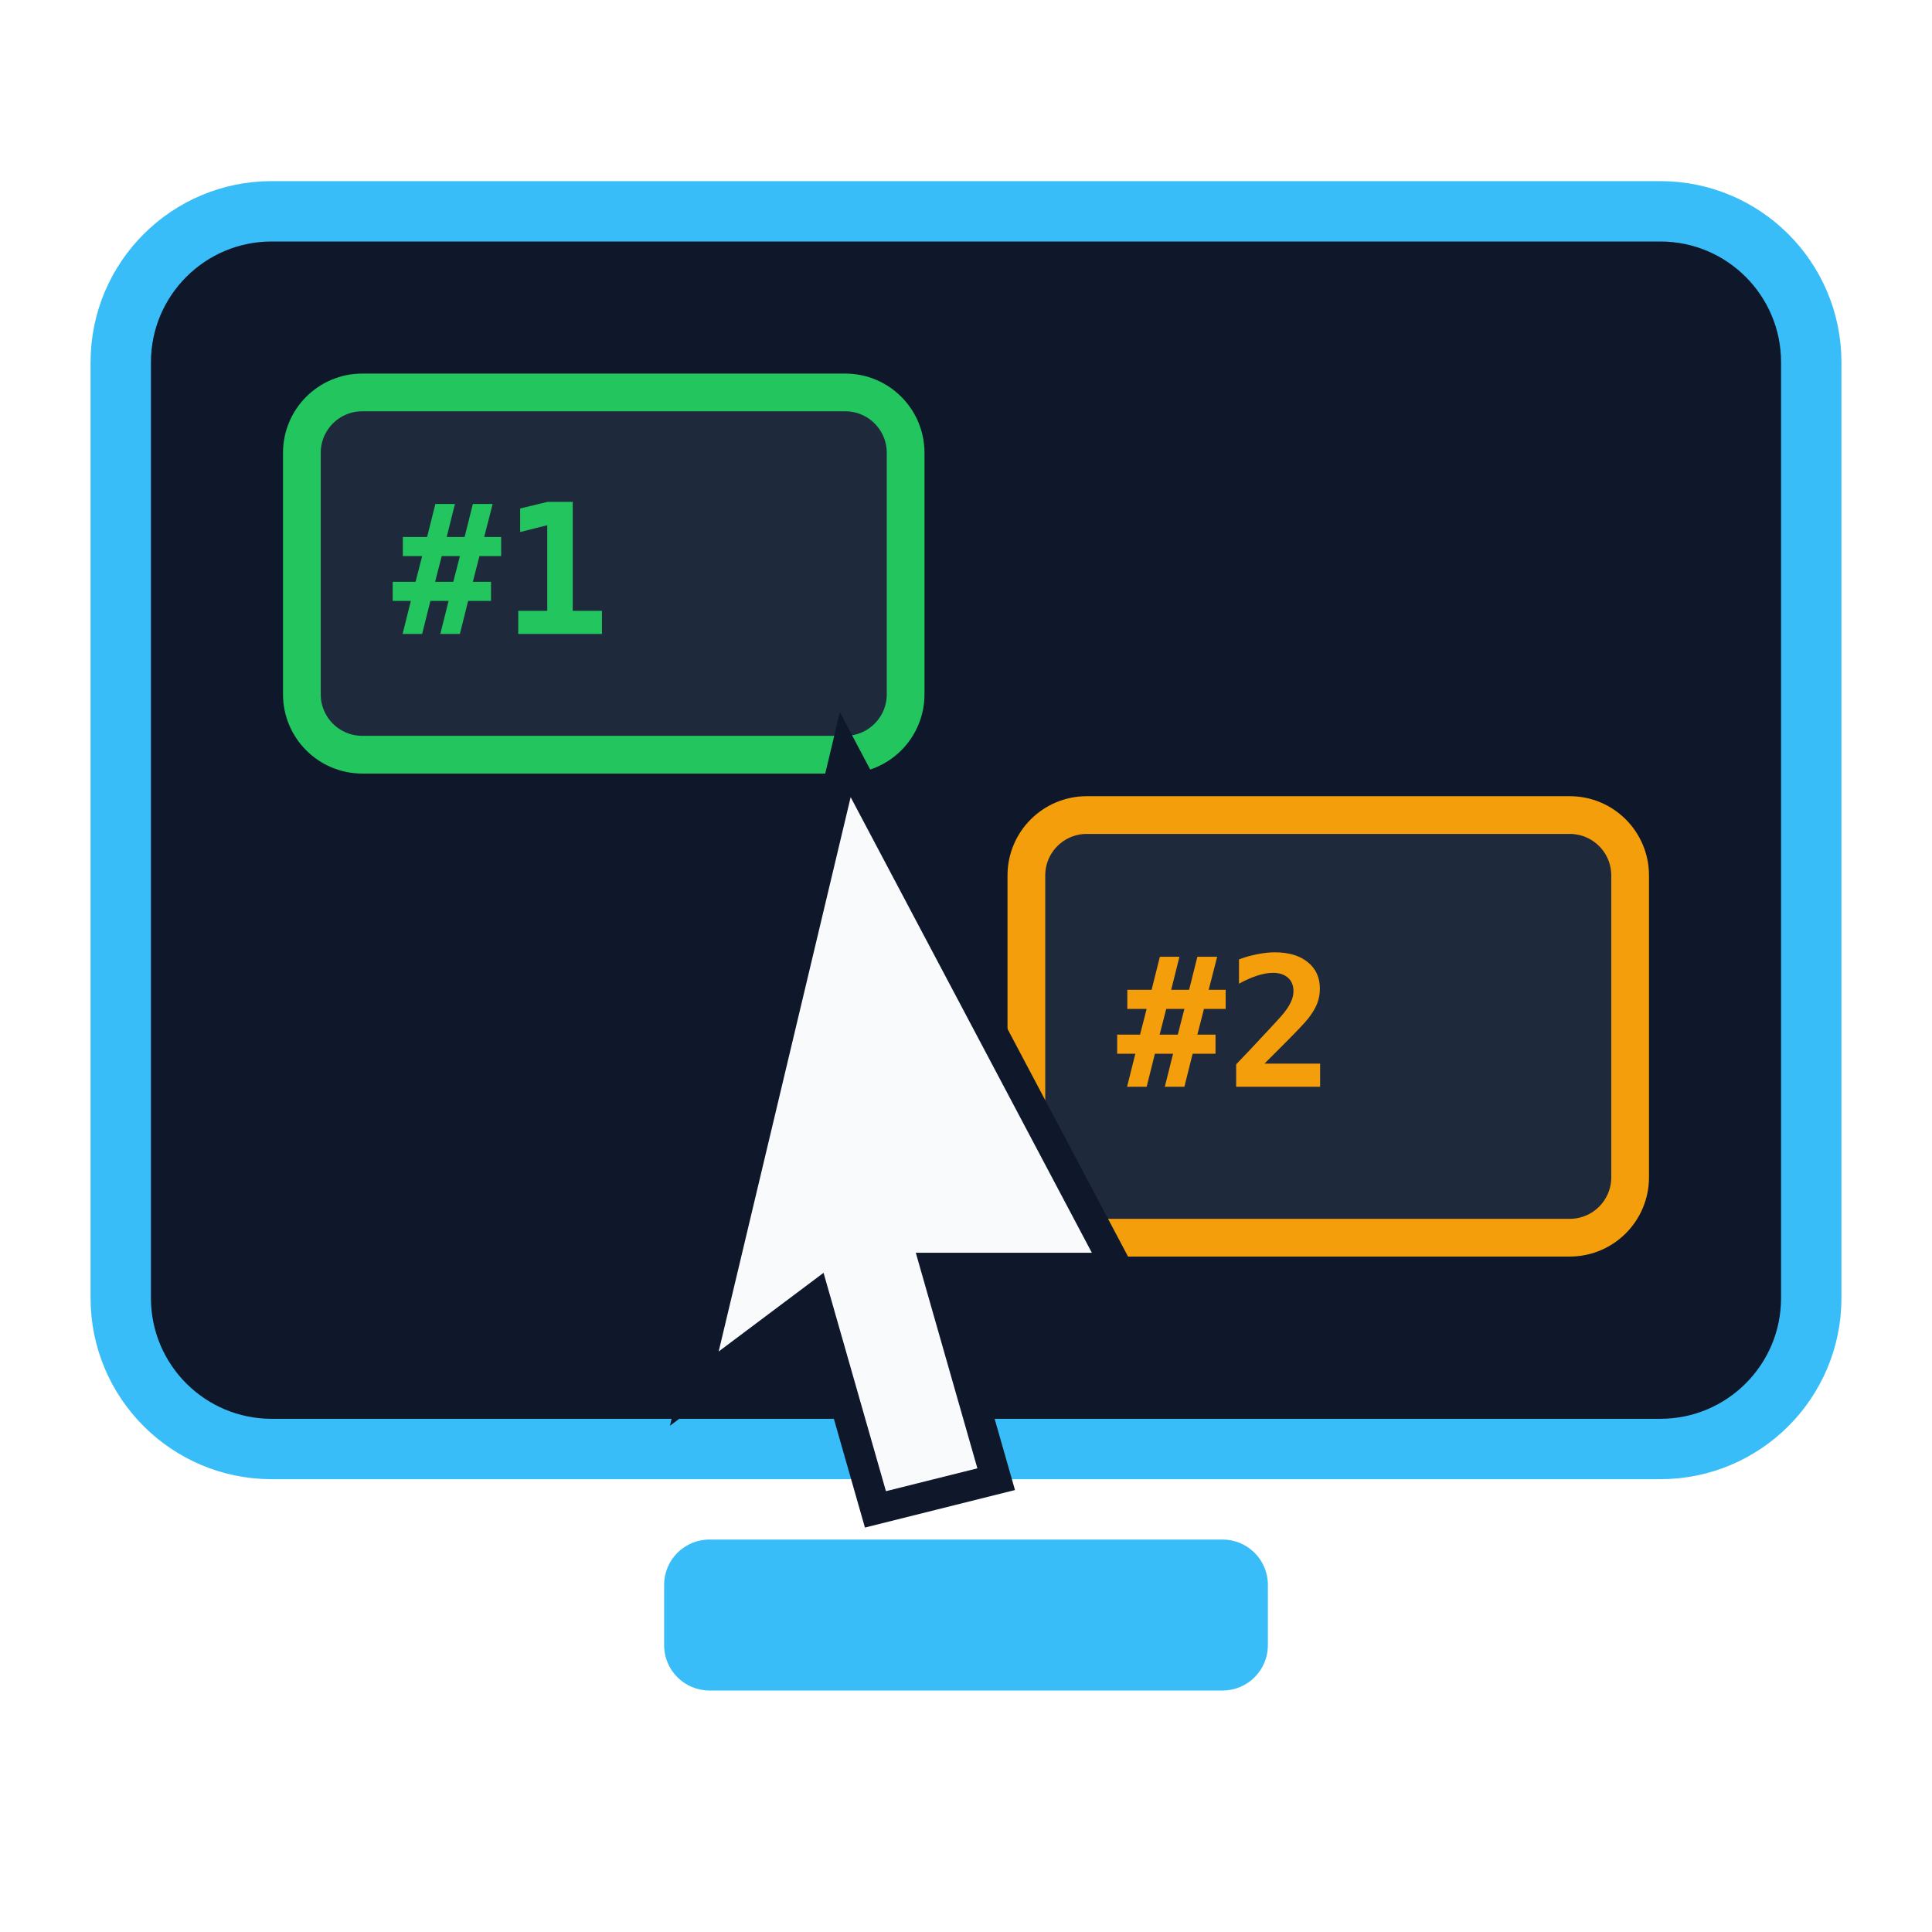
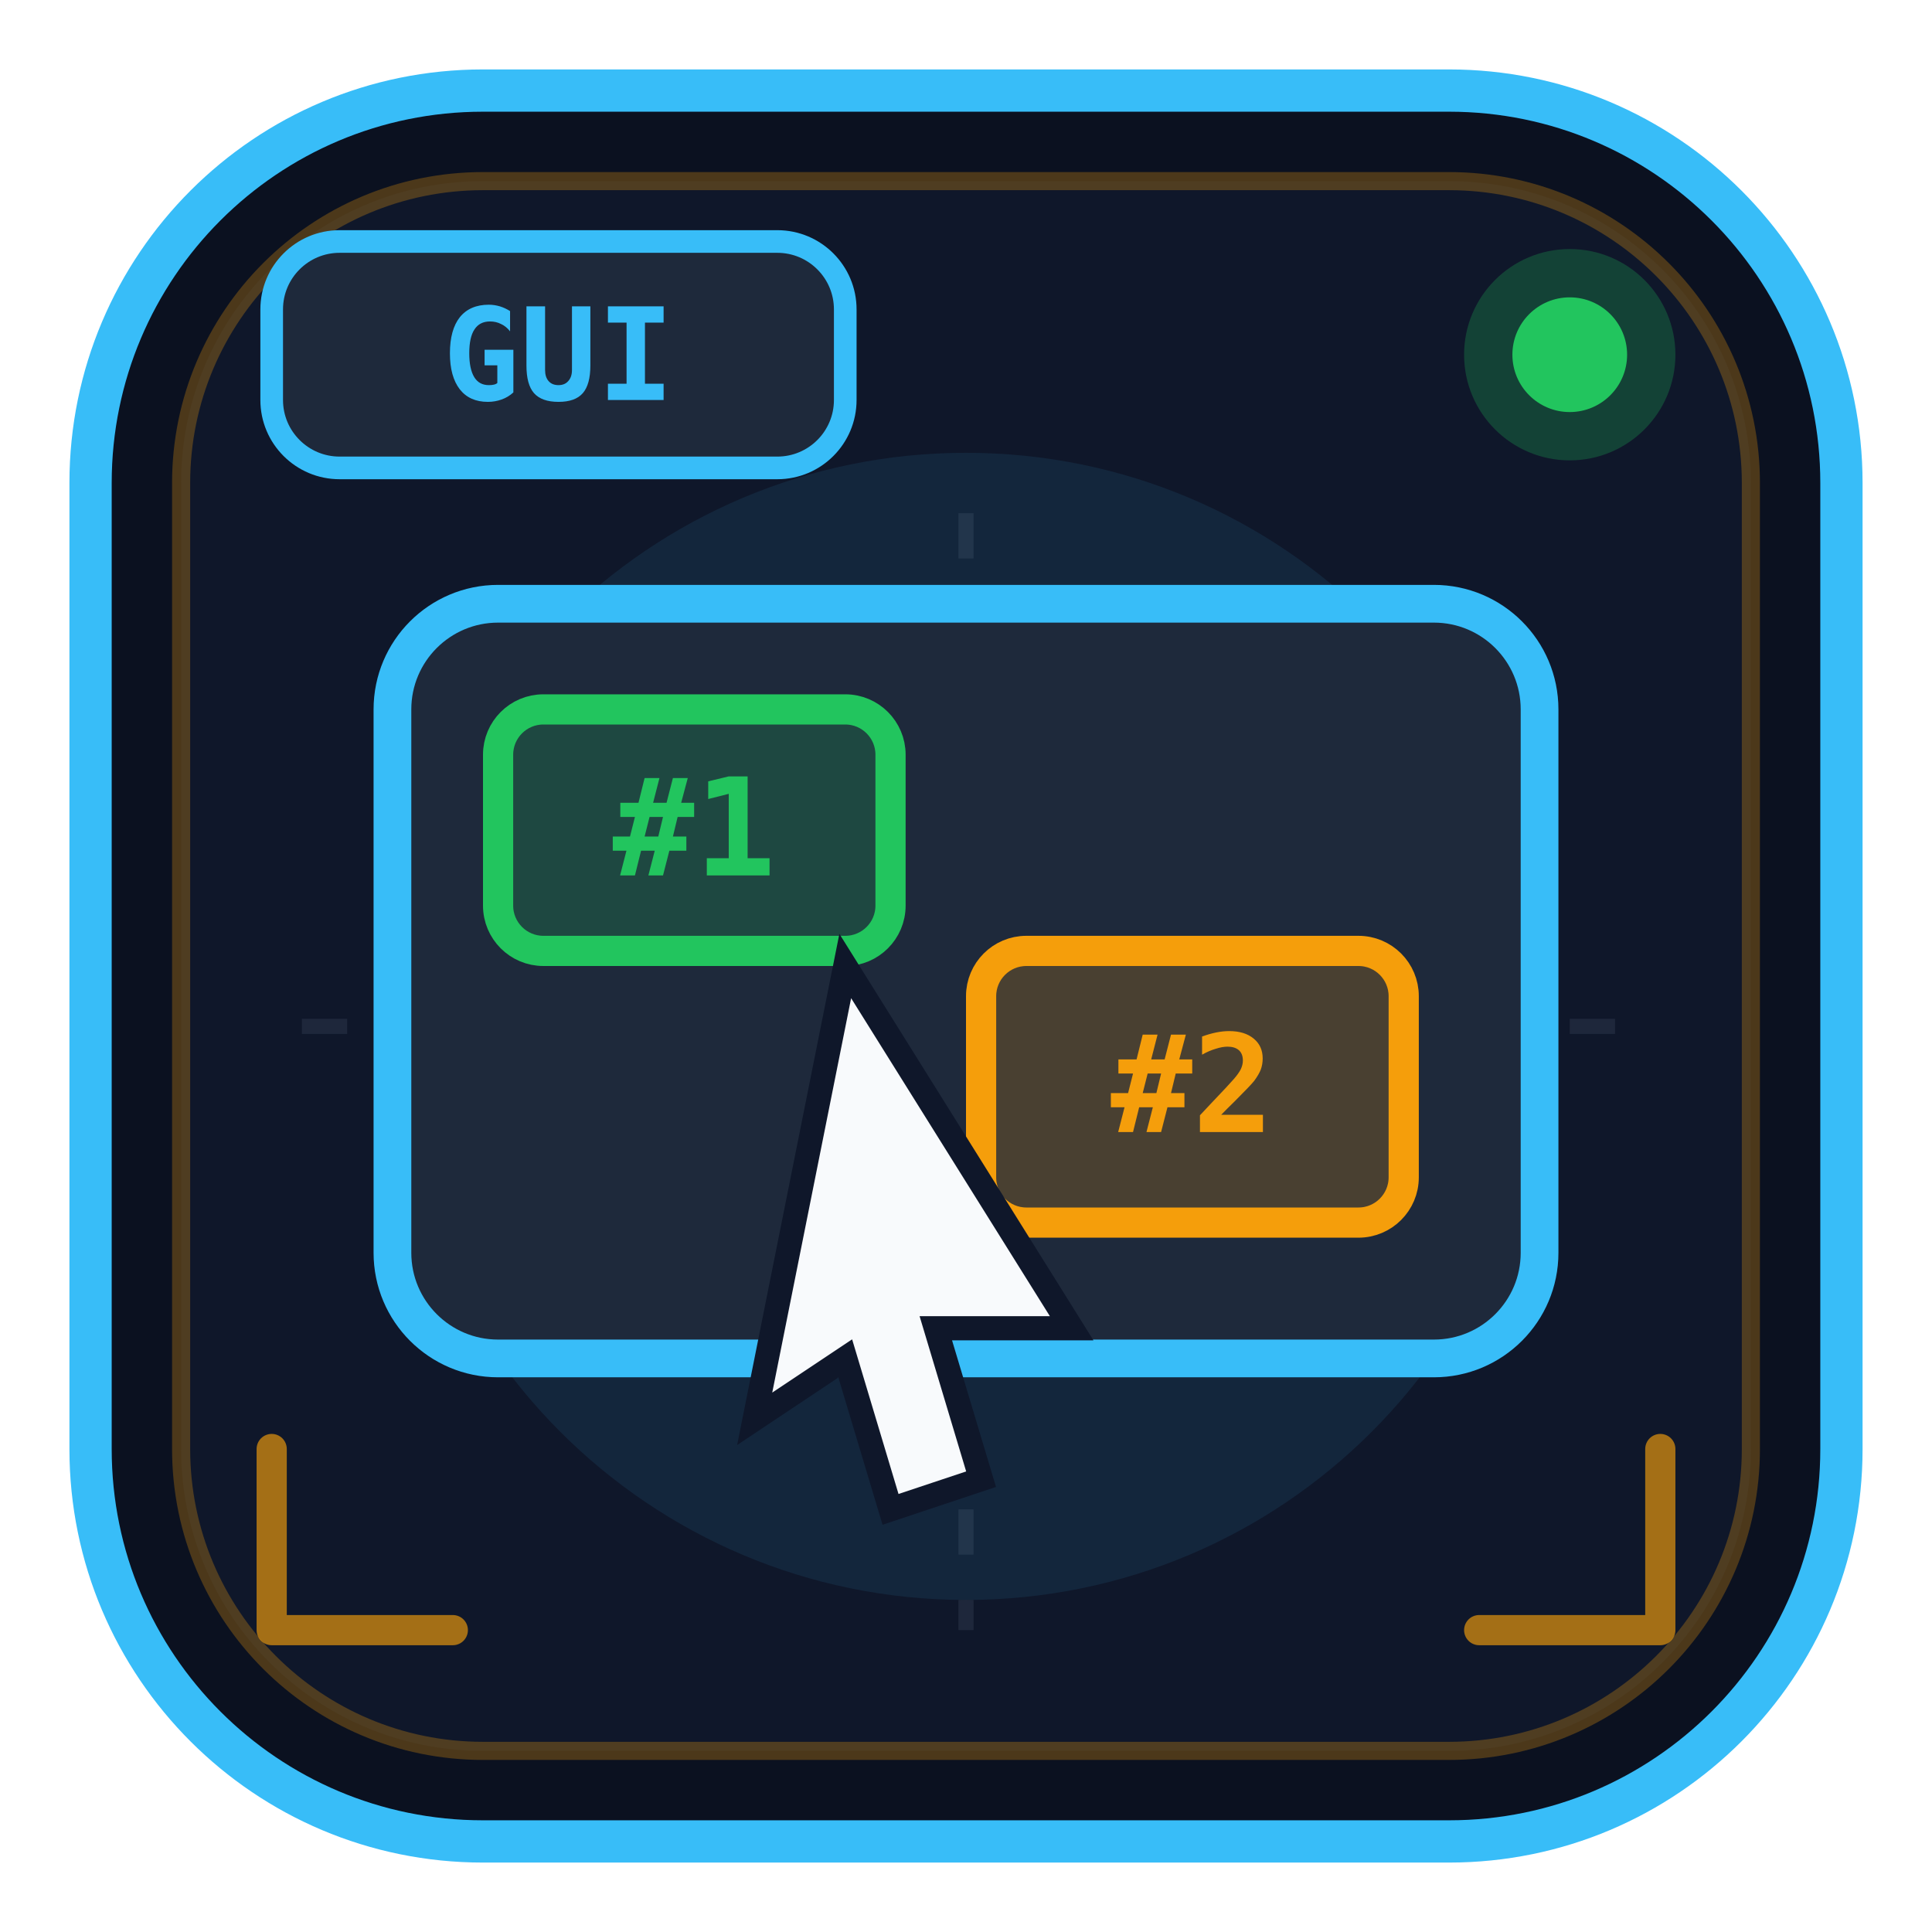
- <svg xmlns="http://www.w3.org/2000/svg" viewBox="0 0 128 128" width="128" height="128">
-   <rect x="8" y="14" width="112" height="82" rx="10" fill="#0F172A" stroke="#38BDF8" stroke-width="4" />
-   <rect x="20" y="26" width="40" height="24" rx="4" fill="#1E293B" stroke="#22C55E" stroke-width="2.5" />
-   <text x="26" y="42" fill="#22C55E" font-family="monospace" font-size="12" font-weight="bold">#1</text>
-   <rect x="68" y="54" width="40" height="28" rx="4" fill="#1E293B" stroke="#F59E0B" stroke-width="2.5" />
-   <text x="74" y="72" fill="#F59E0B" font-family="monospace" font-size="12" font-weight="bold">#2</text>
-   <path d="M56 50 L74 84 L62 84 L66 98 L58 100 L54 86 L46 92 Z" fill="#F8FAFC" stroke="#0F172A" stroke-width="2" />
-   <rect x="44" y="102" width="40" height="10" rx="3" fill="#38BDF8" />
+ <svg xmlns="http://www.w3.org/2000/svg" viewBox="0 0 128 128" width="128" height="128" fill="none">
+   <rect x="6" y="6" width="116" height="116" rx="26" fill="#0B1120" stroke="#38BDF8" stroke-width="2.8" />
+   <rect x="12" y="12" width="104" height="104" rx="20" fill="#0F172A" stroke="#F59E0B" stroke-opacity="0.28" stroke-width="1.2" />
+   <circle cx="64" cy="68" r="38" fill="#38BDF8" fill-opacity="0.09" />
+   <path d="M20 68 H108 M64 34 V108" stroke="#94A3B8" stroke-opacity="0.12" stroke-width="1" stroke-dasharray="3 3" />
+   <path d="M18 96 V108 H30 M98 108 H110 V96" stroke="#F59E0B" stroke-opacity="0.65" stroke-width="2" stroke-linecap="round" stroke-linejoin="round" />
+   <rect x="18" y="16" width="38" height="15" rx="4.5" fill="#1E293B" stroke="#38BDF8" stroke-width="1.5" />
+   <text x="37" y="26.5" text-anchor="middle" fill="#38BDF8" font-family="monospace" font-size="8.5" font-weight="bold">GUI</text>
+   <circle cx="104" cy="23.5" r="7" fill="#22C55E" fill-opacity="0.25" />
+   <circle cx="104" cy="23.5" r="3.8" fill="#22C55E" />
+   <rect x="26" y="40" width="76" height="50" rx="7" fill="#1E293B" stroke="#38BDF8" stroke-width="2.5" />
+   <rect x="33" y="47" width="26" height="16" rx="3" fill="#22C55E" fill-opacity="0.2" stroke="#22C55E" stroke-width="2" />
+   <text x="46" y="58" text-anchor="middle" fill="#22C55E" font-family="monospace" font-size="9" font-weight="bold">#1</text>
+   <rect x="65" y="63" width="28" height="18" rx="3" fill="#F59E0B" fill-opacity="0.2" stroke="#F59E0B" stroke-width="2" />
+   <text x="79" y="75" text-anchor="middle" fill="#F59E0B" font-family="monospace" font-size="9" font-weight="bold">#2</text>
+   <path d="M56 64 L71 88 L62 88 L65 98 L59 100 L56 90 L50 94 Z" fill="#F8FAFC" stroke="#0F172A" stroke-width="1.6" />
</svg>
